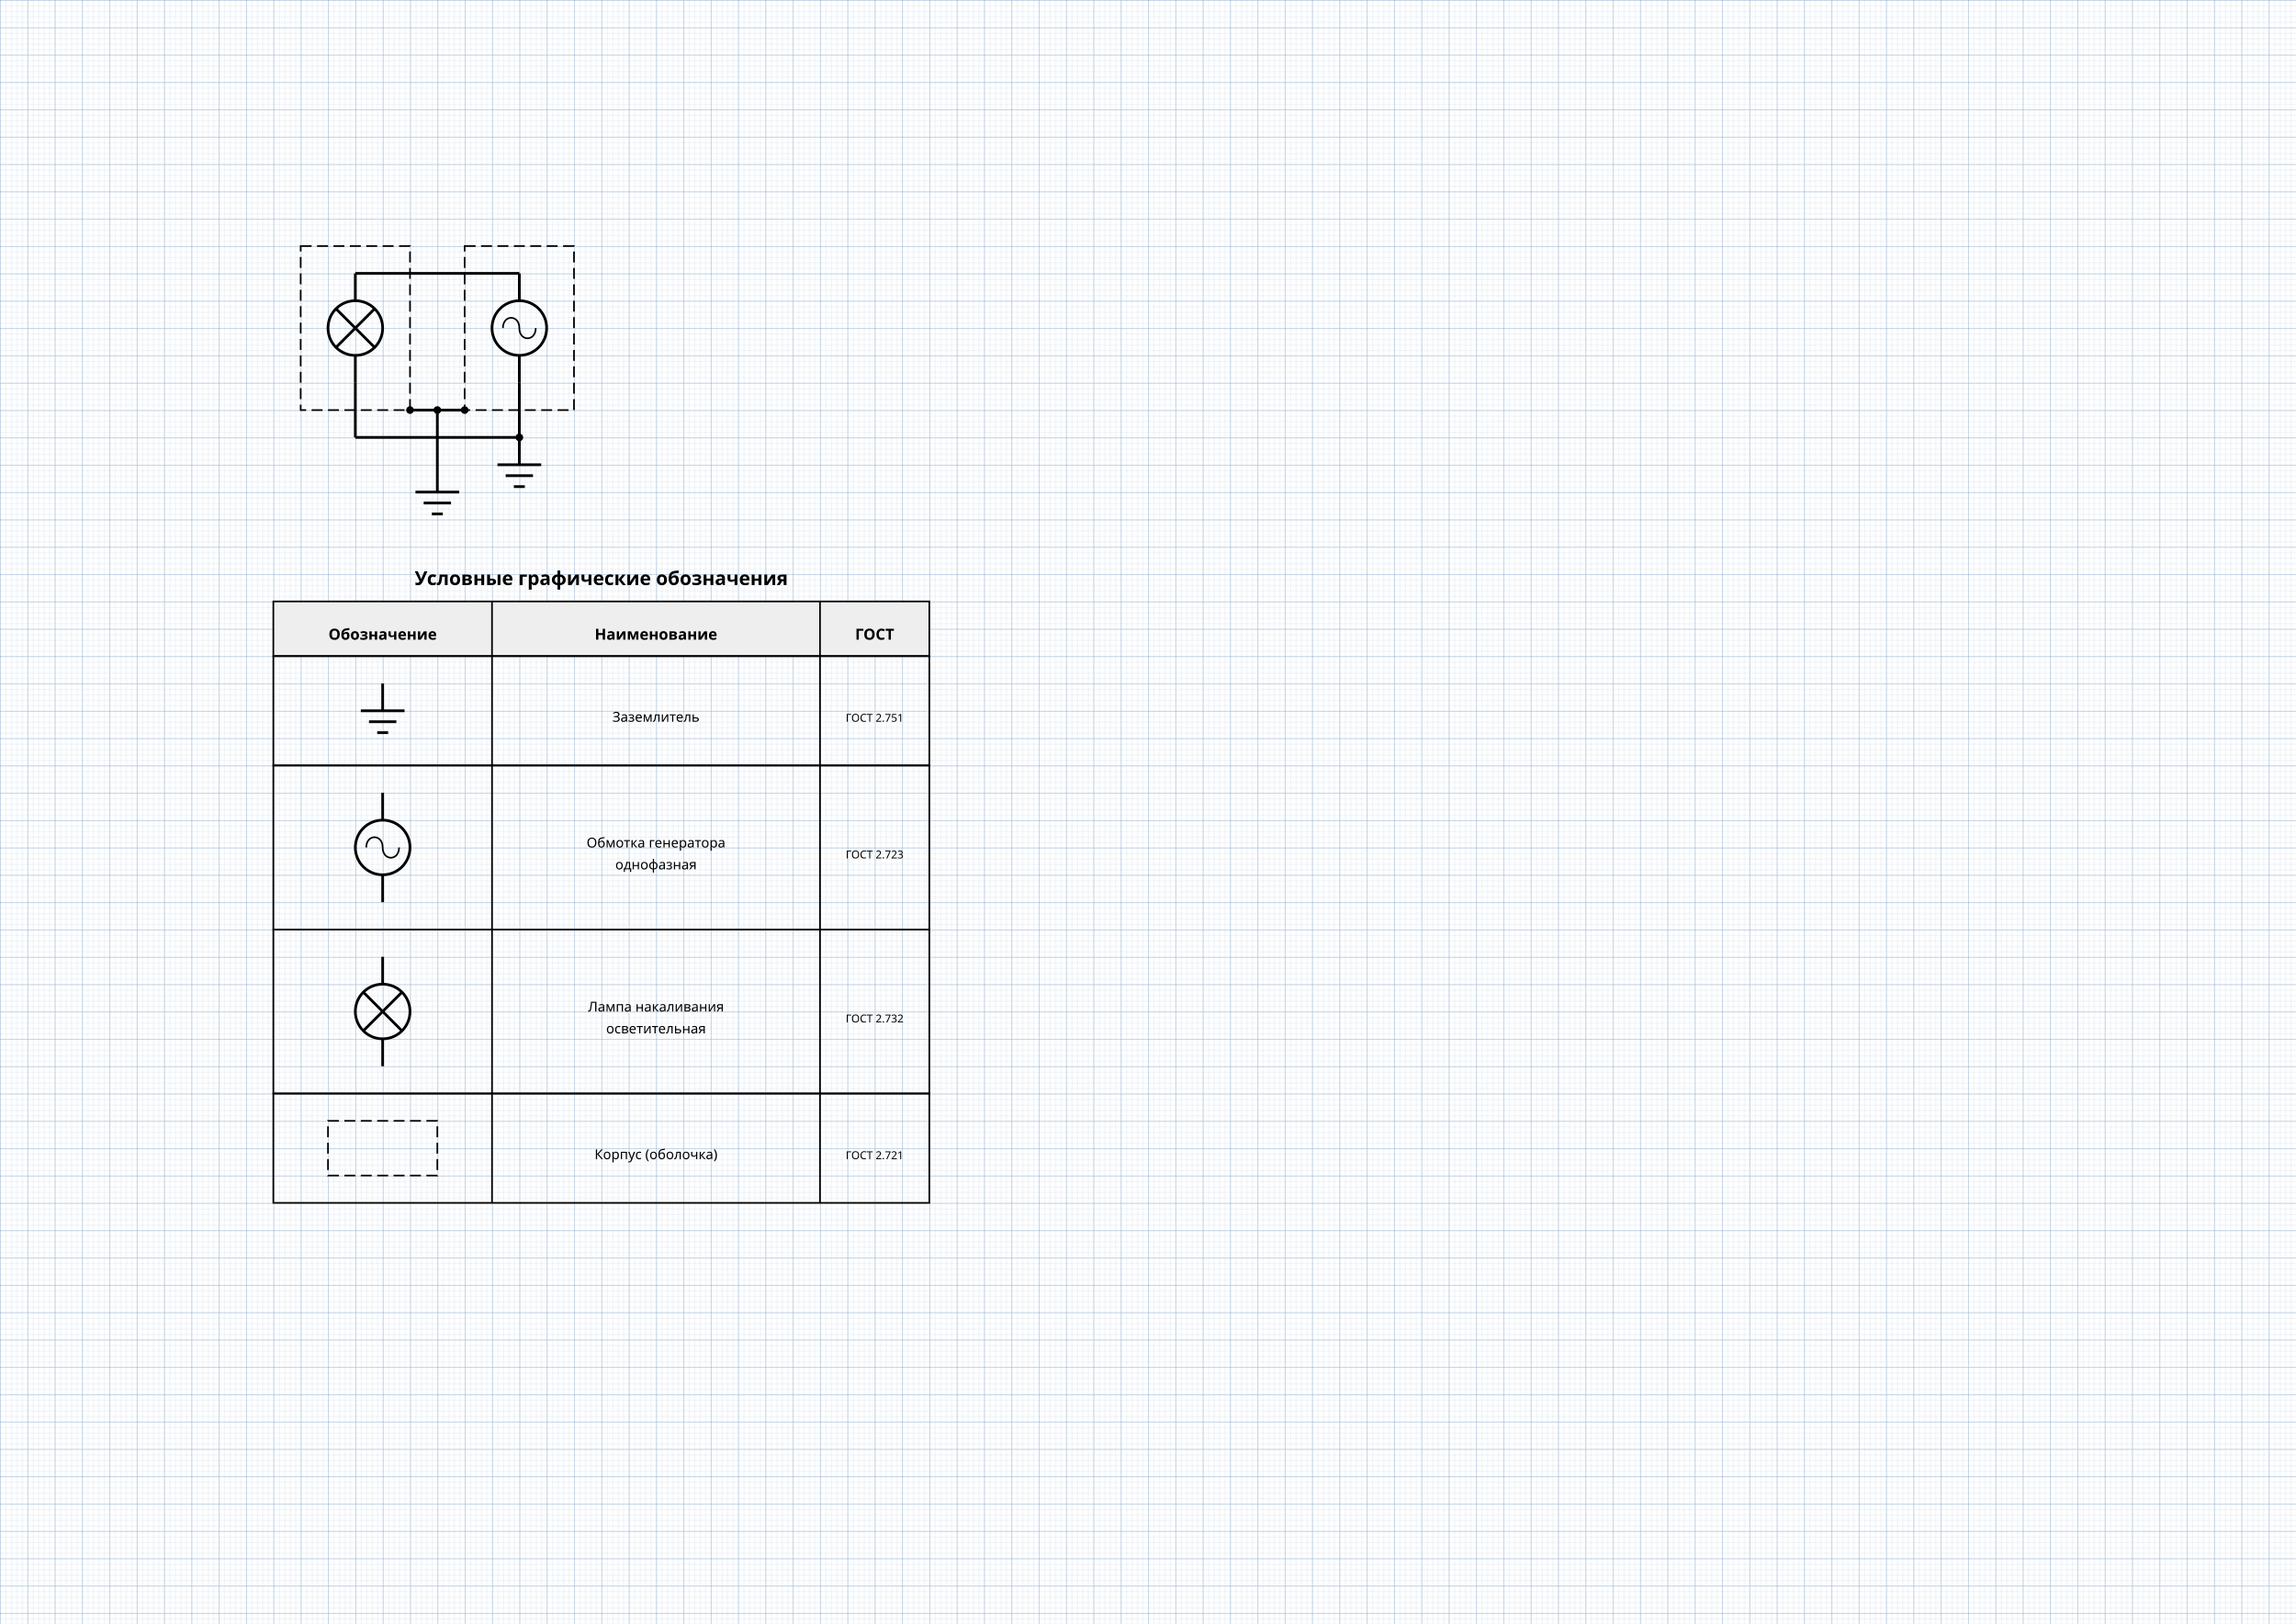
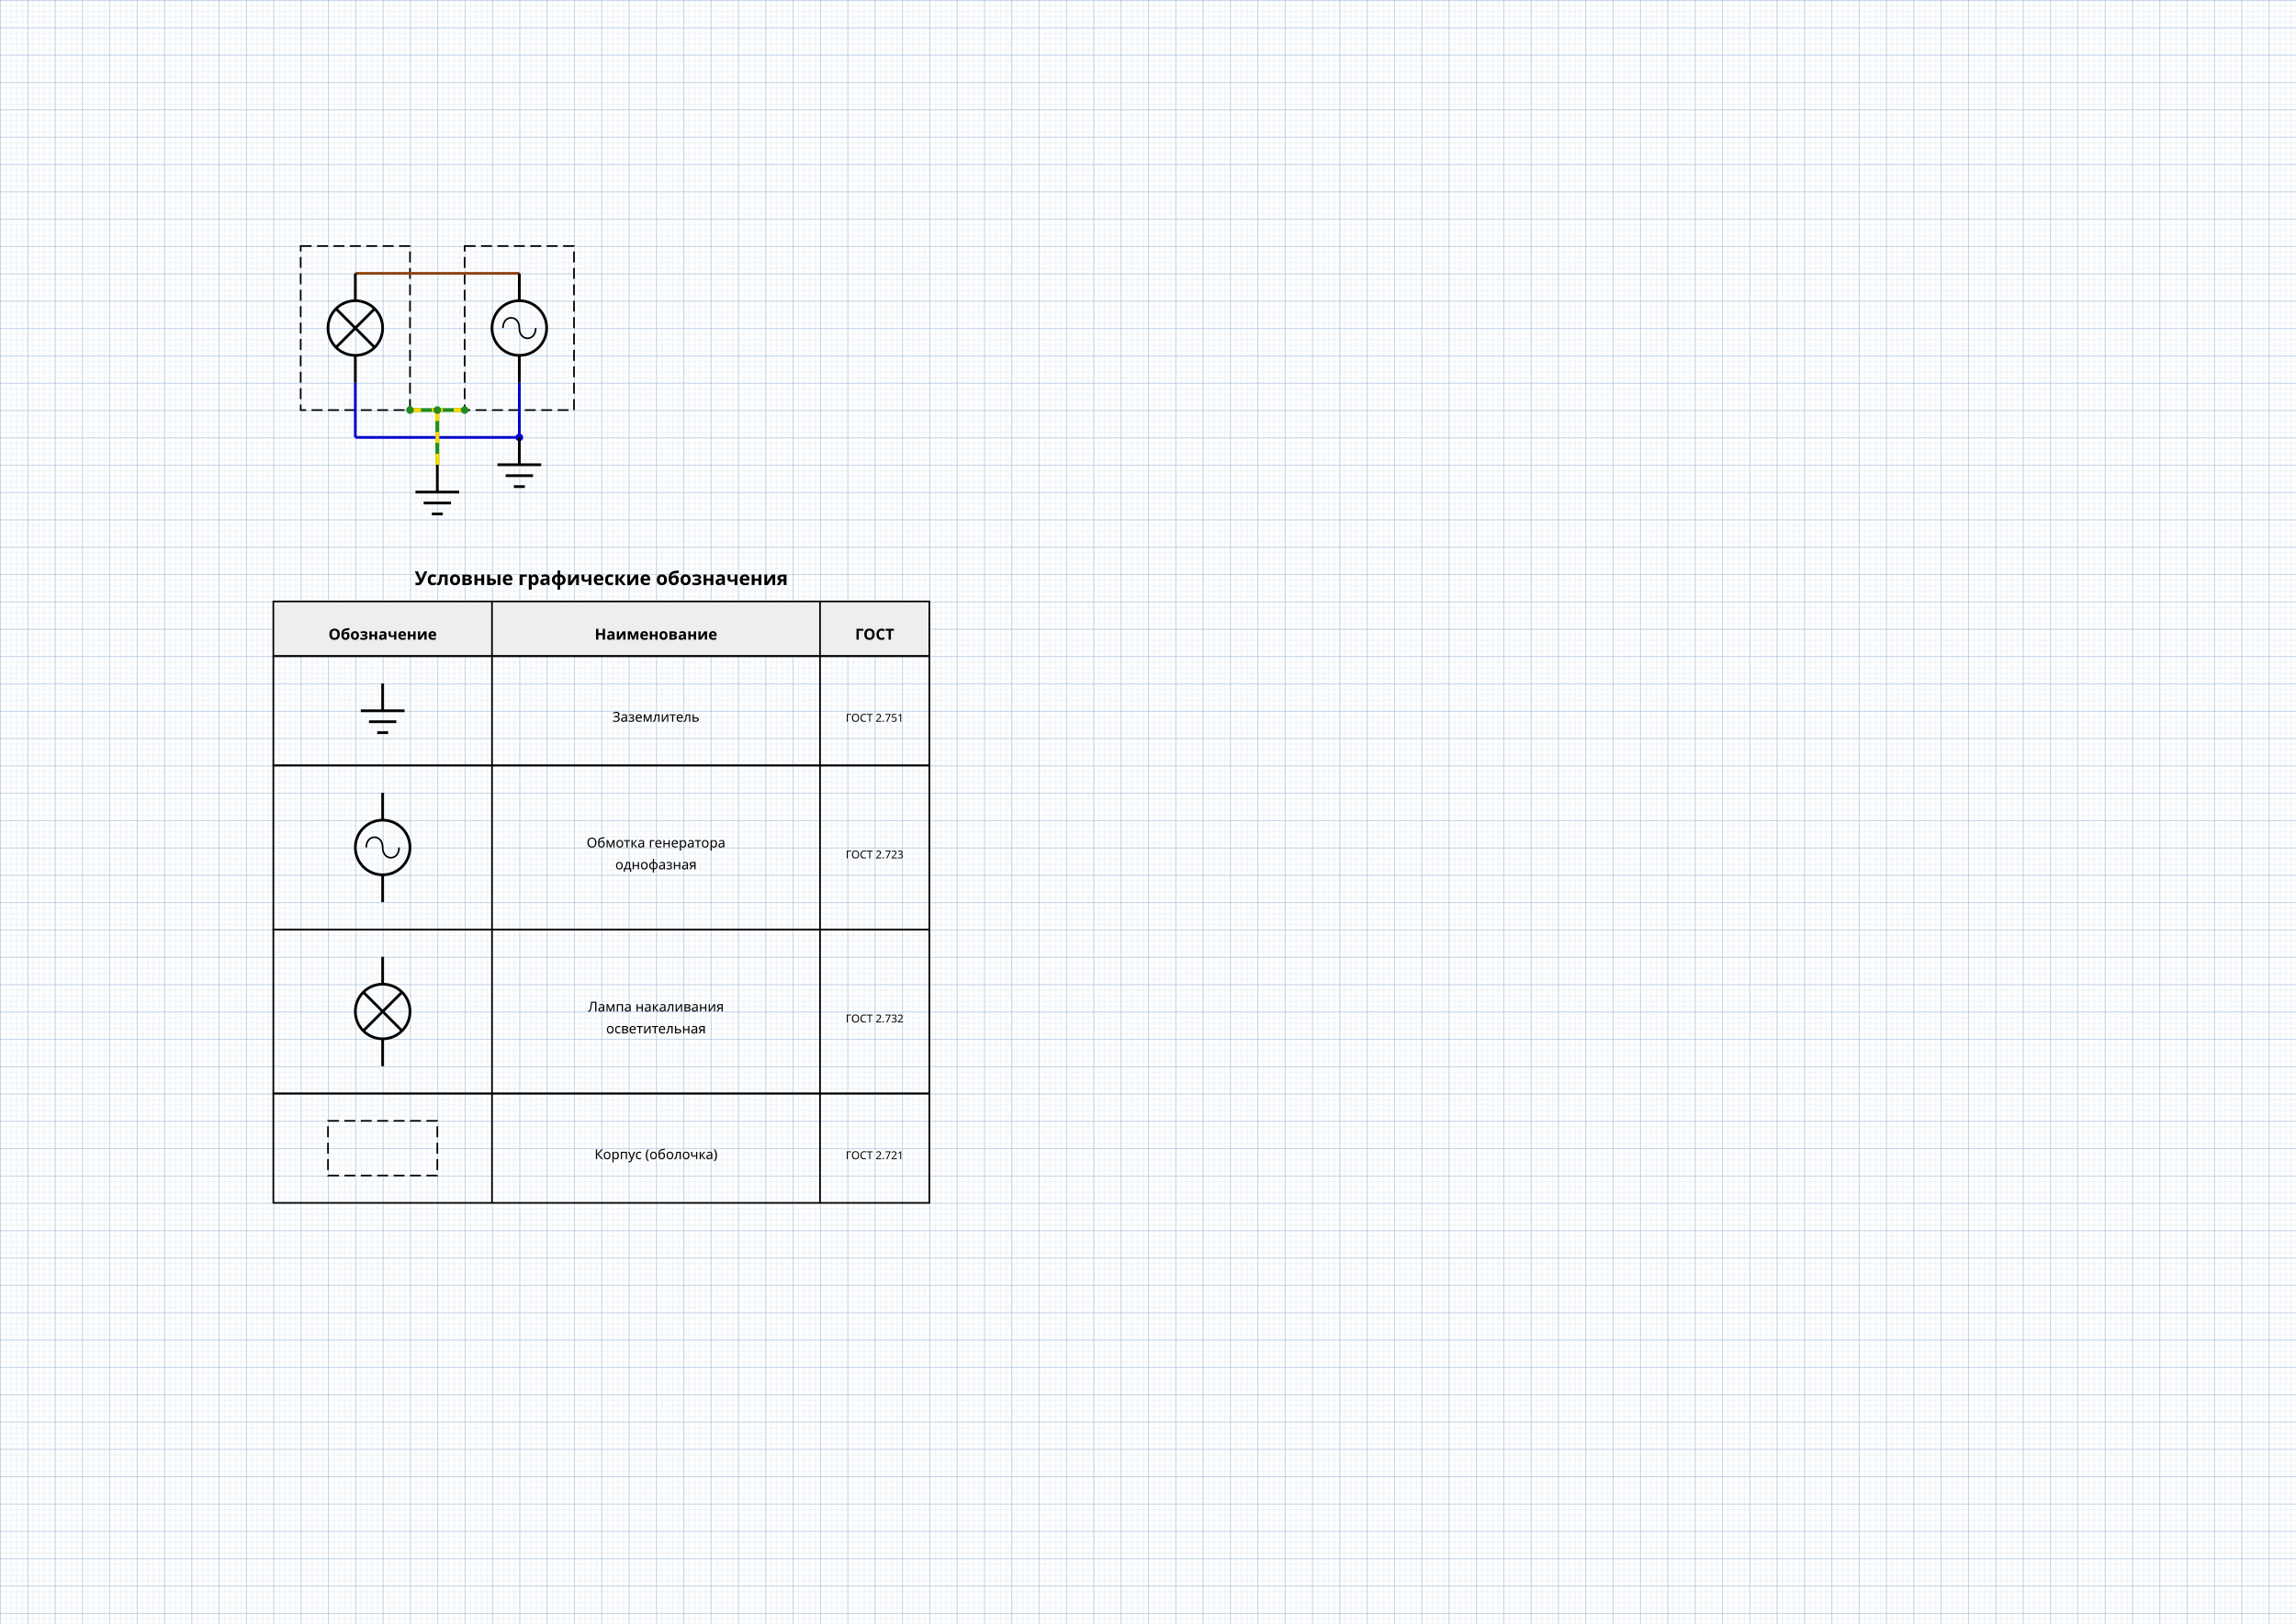
<svg xmlns="http://www.w3.org/2000/svg" width="420mm" height="297mm" viewBox="0 0 420 297">
  <rect width="420" height="297" fill="white" />
  <defs>
    <pattern id="mm1" width="1" height="1" patternUnits="userSpaceOnUse">
      <line x1="0" y1="0" x2="0" y2="1" stroke="#c8d8e8" stroke-width="0.1" />
      <line x1="0" y1="0" x2="1" y2="0" stroke="#c8d8e8" stroke-width="0.1" />
    </pattern>
    <pattern id="mm5" width="5" height="5" patternUnits="userSpaceOnUse">
      <rect width="5" height="5" fill="url(#mm1)" />
      <line x1="0" y1="0" x2="0" y2="5" stroke="#90b0d0" stroke-width="0.15" />
      <line x1="0" y1="0" x2="5" y2="0" stroke="#90b0d0" stroke-width="0.15" />
    </pattern>
    <symbol id="ugo-ground" overflow="visible">
      <g stroke="black" stroke-width="0.5">
        <line x1="0" y1="0" x2="0" y2="5" />
        <line x1="-4" y1="5" x2="4" y2="5" />
        <line x1="-2.5" y1="7" x2="2.5" y2="7" />
        <line x1="-1" y1="9" x2="1" y2="9" />
      </g>
    </symbol>
    <symbol id="ugo-generator" overflow="visible">
      <g stroke="black" stroke-width="0.5" fill="none">
        <line x1="0" y1="0" x2="0" y2="5" />
        <circle cx="0" cy="10" r="5" />
        <path d="M-3,10 C-3,7.5 0,7.5 0,10 S3,12.5 3,10" stroke-width="0.3" />
        <line x1="0" y1="15" x2="0" y2="20" />
      </g>
    </symbol>
    <symbol id="ugo-lamp" overflow="visible">
      <g stroke="black" stroke-width="0.5" fill="none">
        <line x1="0" y1="0" x2="0" y2="5" />
        <circle cx="0" cy="10" r="5" />
        <line x1="-3.5" y1="6.5" x2="3.5" y2="13.5" />
        <line x1="3.5" y1="6.5" x2="-3.5" y2="13.5" />
        <line x1="0" y1="15" x2="0" y2="20" />
      </g>
    </symbol>
  </defs>
  <rect width="420" height="297" fill="url(#mm5)" />
  <rect x="55" y="45" width="20" height="30" fill="none" stroke="black" stroke-width="0.3" stroke-dasharray="2,1" />
  <rect x="85" y="45" width="20" height="30" fill="none" stroke="black" stroke-width="0.3" stroke-dasharray="2,1" />
-   <g stroke="black" stroke-width="0.5">
+   <g stroke="#8B4513" stroke-width="0.5">
    <line x1="65" y1="50" x2="95" y2="50" />
+   </g>
+   <g stroke="#0000CC" stroke-width="0.5">
    <line x1="65" y1="80" x2="95" y2="80" />
    <line x1="65" y1="70" x2="65" y2="80" />
    <line x1="95" y1="70" x2="95" y2="80" />
  </g>
-   <circle cx="95" cy="80" r="0.7" fill="black" stroke="none" />
-   <g stroke="black" stroke-width="0.5">
-     <line x1="75" y1="75" x2="85" y2="75" />
-     <line x1="80" y1="75" x2="80" y2="85" />
+   <circle cx="95" cy="80" r="0.7" fill="#0000CC" stroke="none" />
+   <g stroke-width="0.7">
+     <line x1="75" y1="75" x2="85" y2="75" stroke="#228B22" />
+     <line x1="80" y1="75" x2="80" y2="85" stroke="#228B22" />
+     <line x1="75" y1="75" x2="85" y2="75" stroke="#FFD700" stroke-dasharray="2,2" />
+     <line x1="80" y1="75" x2="80" y2="85" stroke="#FFD700" stroke-dasharray="2,2" />
  </g>
-   <circle cx="75" cy="75" r="0.7" fill="black" stroke="none" />
-   <circle cx="80" cy="75" r="0.7" fill="black" stroke="none" />
-   <circle cx="85" cy="75" r="0.7" fill="black" stroke="none" />
+   <circle cx="75" cy="75" r="0.7" fill="#228B22" stroke="none" />
+   <circle cx="80" cy="75" r="0.7" fill="#228B22" stroke="none" />
+   <circle cx="85" cy="75" r="0.7" fill="#228B22" stroke="none" />
  <use href="#ugo-generator" x="95" y="50" />
  <use href="#ugo-lamp" x="65" y="50" />
  <use href="#ugo-ground" x="95" y="80" />
  <use href="#ugo-ground" x="80" y="85" />
  <g transform="translate(50, 110)" stroke="black" stroke-width="0.3" font-family="sans-serif">
    <text x="60" y="-3" font-size="3.5" font-weight="bold" text-anchor="middle" stroke="none" fill="black">Условные графические обозначения</text>
    <rect x="0" y="0" width="120" height="10" fill="#eee" stroke="black" />
    <text x="20" y="7" font-size="2.8" text-anchor="middle" stroke="none" fill="black" font-weight="bold">Обозначение</text>
    <text x="70" y="7" font-size="2.8" text-anchor="middle" stroke="none" fill="black" font-weight="bold">Наименование</text>
    <text x="110" y="7" font-size="2.8" text-anchor="middle" stroke="none" fill="black" font-weight="bold">ГОСТ</text>
    <line x1="40" y1="0" x2="40" y2="10" />
    <line x1="100" y1="0" x2="100" y2="10" />
    <rect x="0" y="10" width="120" height="20" fill="none" stroke="black" />
    <line x1="40" y1="10" x2="40" y2="30" />
    <line x1="100" y1="10" x2="100" y2="30" />
    <use href="#ugo-ground" x="20" y="15" />
    <text x="70" y="22" font-size="2.5" text-anchor="middle" stroke="none" fill="black">Заземлитель</text>
    <text x="110" y="22" font-size="2" text-anchor="middle" stroke="none" fill="black">ГОСТ 2.751</text>
    <rect x="0" y="30" width="120" height="30" fill="none" stroke="black" />
    <line x1="40" y1="30" x2="40" y2="60" />
    <line x1="100" y1="30" x2="100" y2="60" />
    <use href="#ugo-generator" x="20" y="35" />
    <text x="70" y="45" font-size="2.5" text-anchor="middle" stroke="none" fill="black">Обмотка генератора</text>
    <text x="70" y="49" font-size="2.5" text-anchor="middle" stroke="none" fill="black">однофазная</text>
    <text x="110" y="47" font-size="2" text-anchor="middle" stroke="none" fill="black">ГОСТ 2.723</text>
    <rect x="0" y="60" width="120" height="30" fill="none" stroke="black" />
    <line x1="40" y1="60" x2="40" y2="90" />
    <line x1="100" y1="60" x2="100" y2="90" />
    <use href="#ugo-lamp" x="20" y="65" />
    <text x="70" y="75" font-size="2.5" text-anchor="middle" stroke="none" fill="black">Лампа накаливания</text>
    <text x="70" y="79" font-size="2.5" text-anchor="middle" stroke="none" fill="black">осветительная</text>
    <text x="110" y="77" font-size="2" text-anchor="middle" stroke="none" fill="black">ГОСТ 2.732</text>
    <rect x="0" y="90" width="120" height="20" fill="none" stroke="black" />
    <line x1="40" y1="90" x2="40" y2="110" />
    <line x1="100" y1="90" x2="100" y2="110" />
    <rect x="10" y="95" width="20" height="10" fill="none" stroke="black" stroke-dasharray="2,1" />
    <text x="70" y="102" font-size="2.5" text-anchor="middle" stroke="none" fill="black">Корпус (оболочка)</text>
    <text x="110" y="102" font-size="2" text-anchor="middle" stroke="none" fill="black">ГОСТ 2.721</text>
  </g>
</svg>
